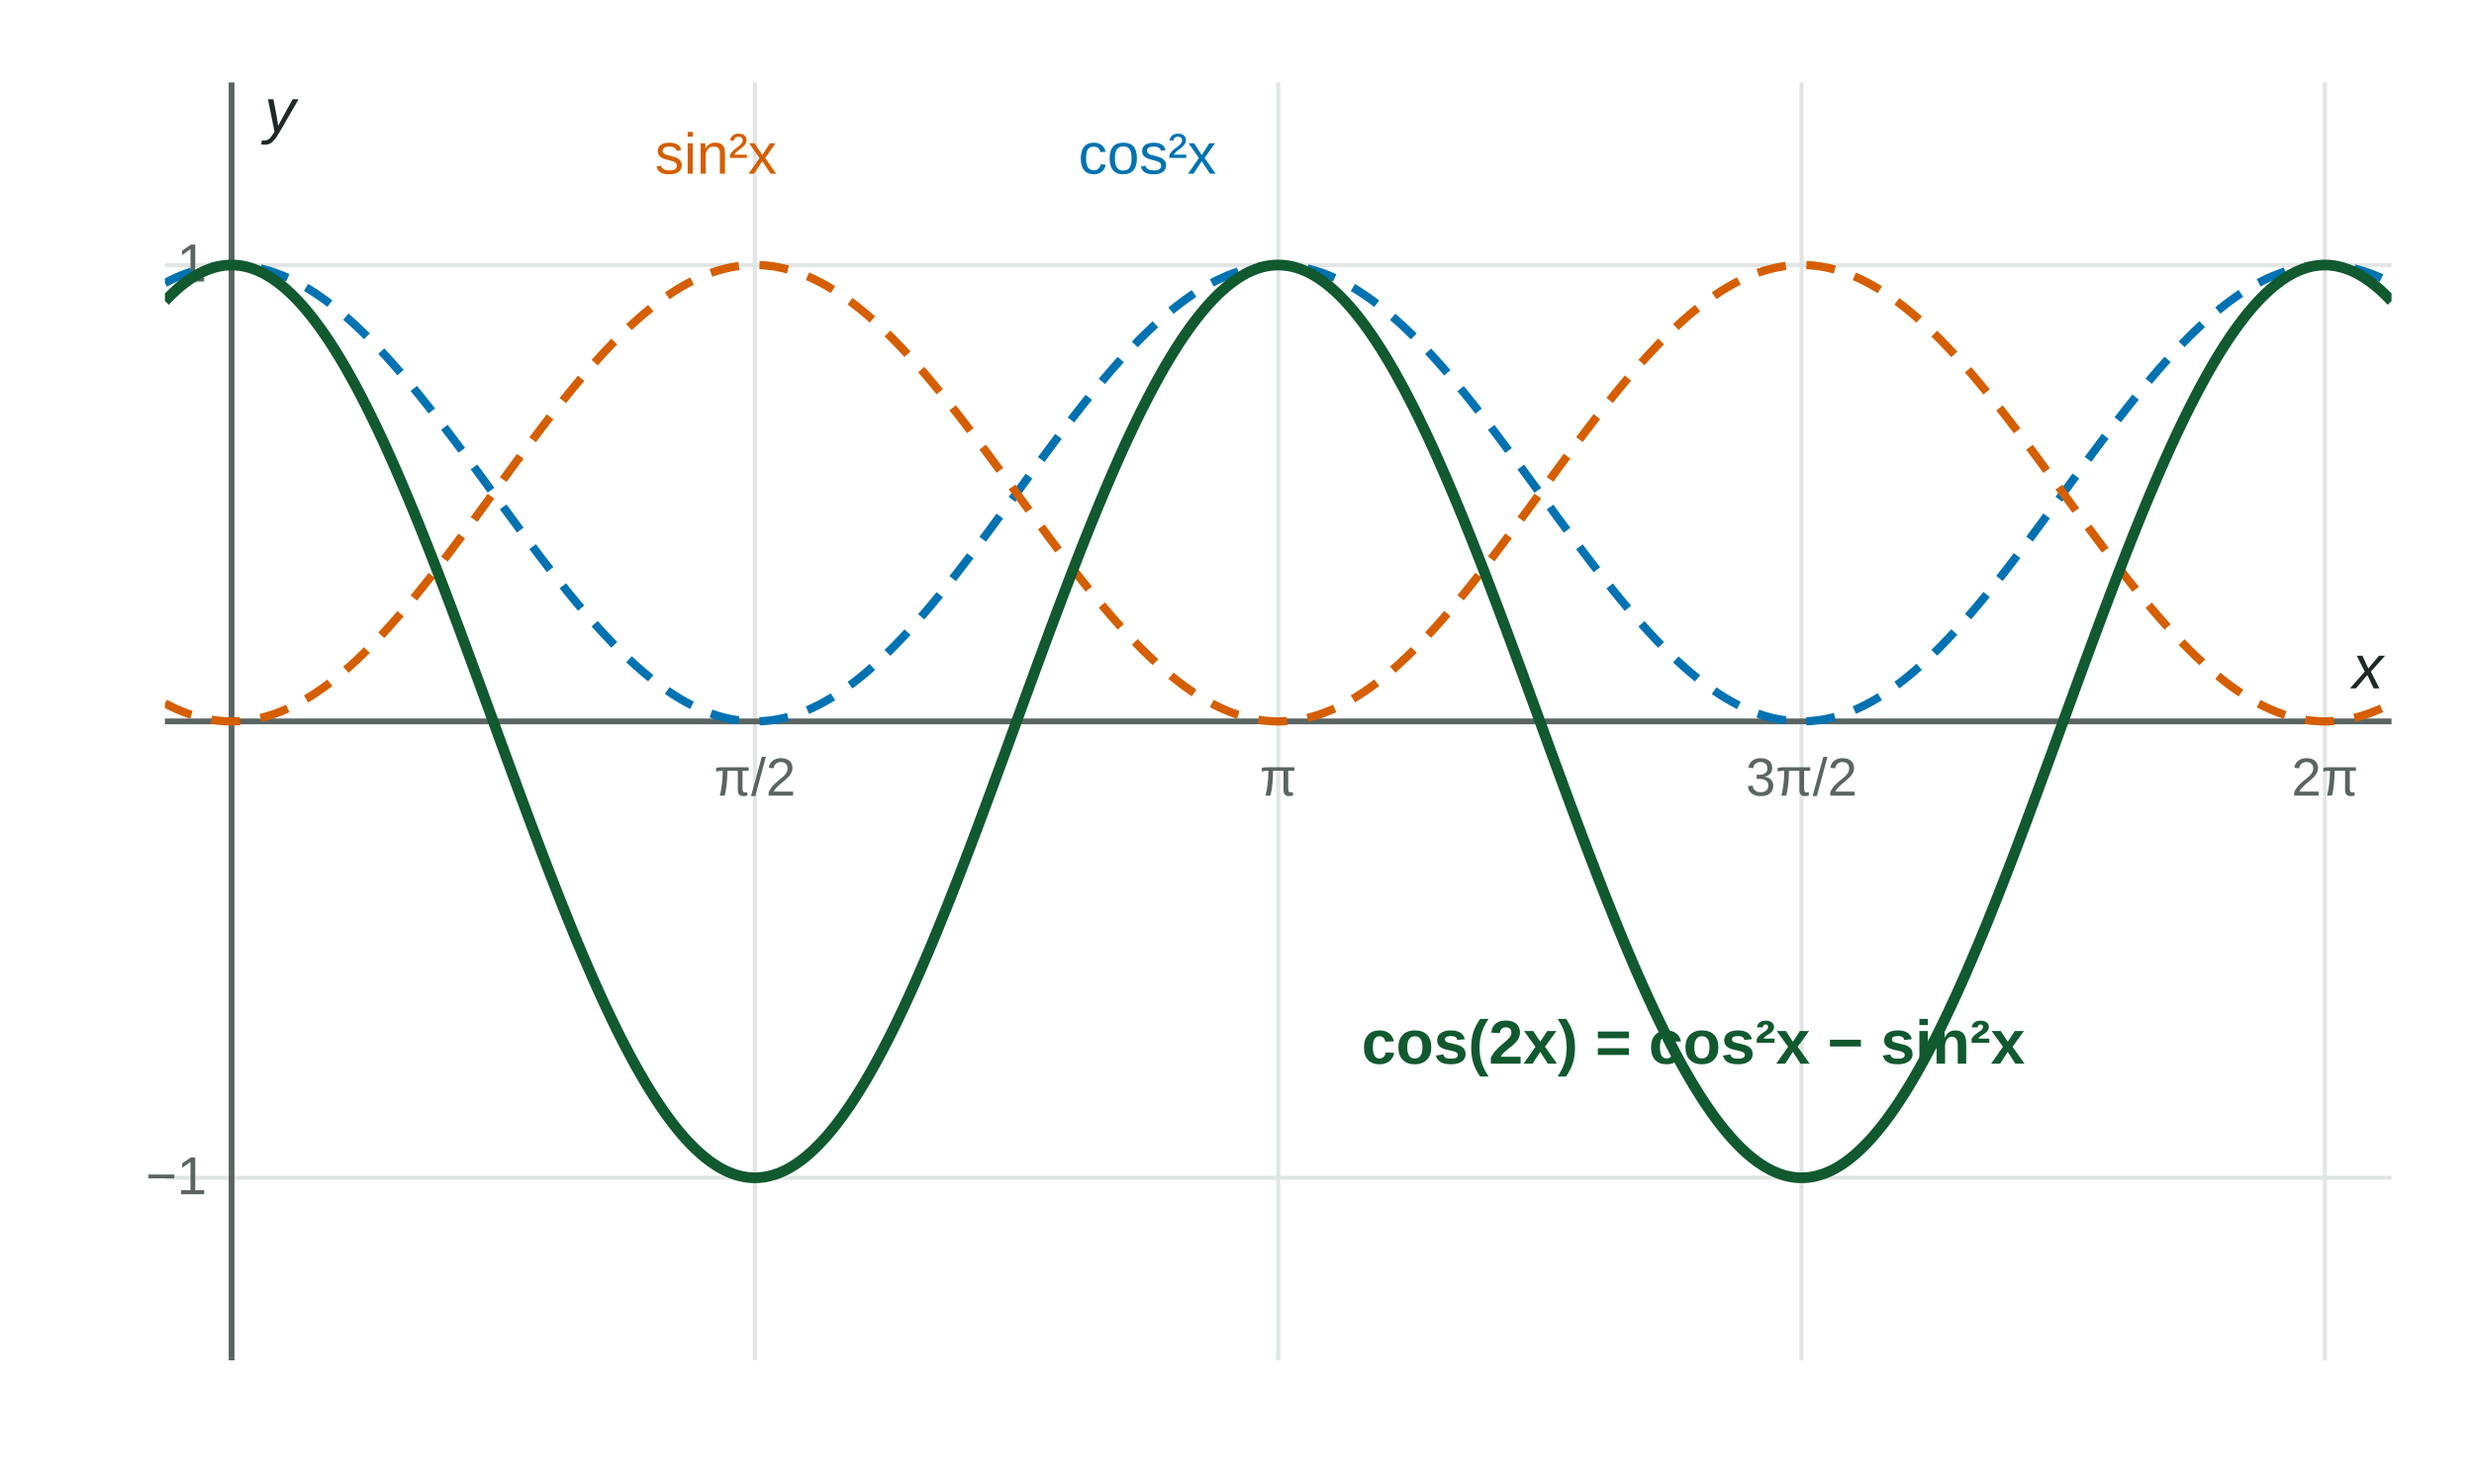
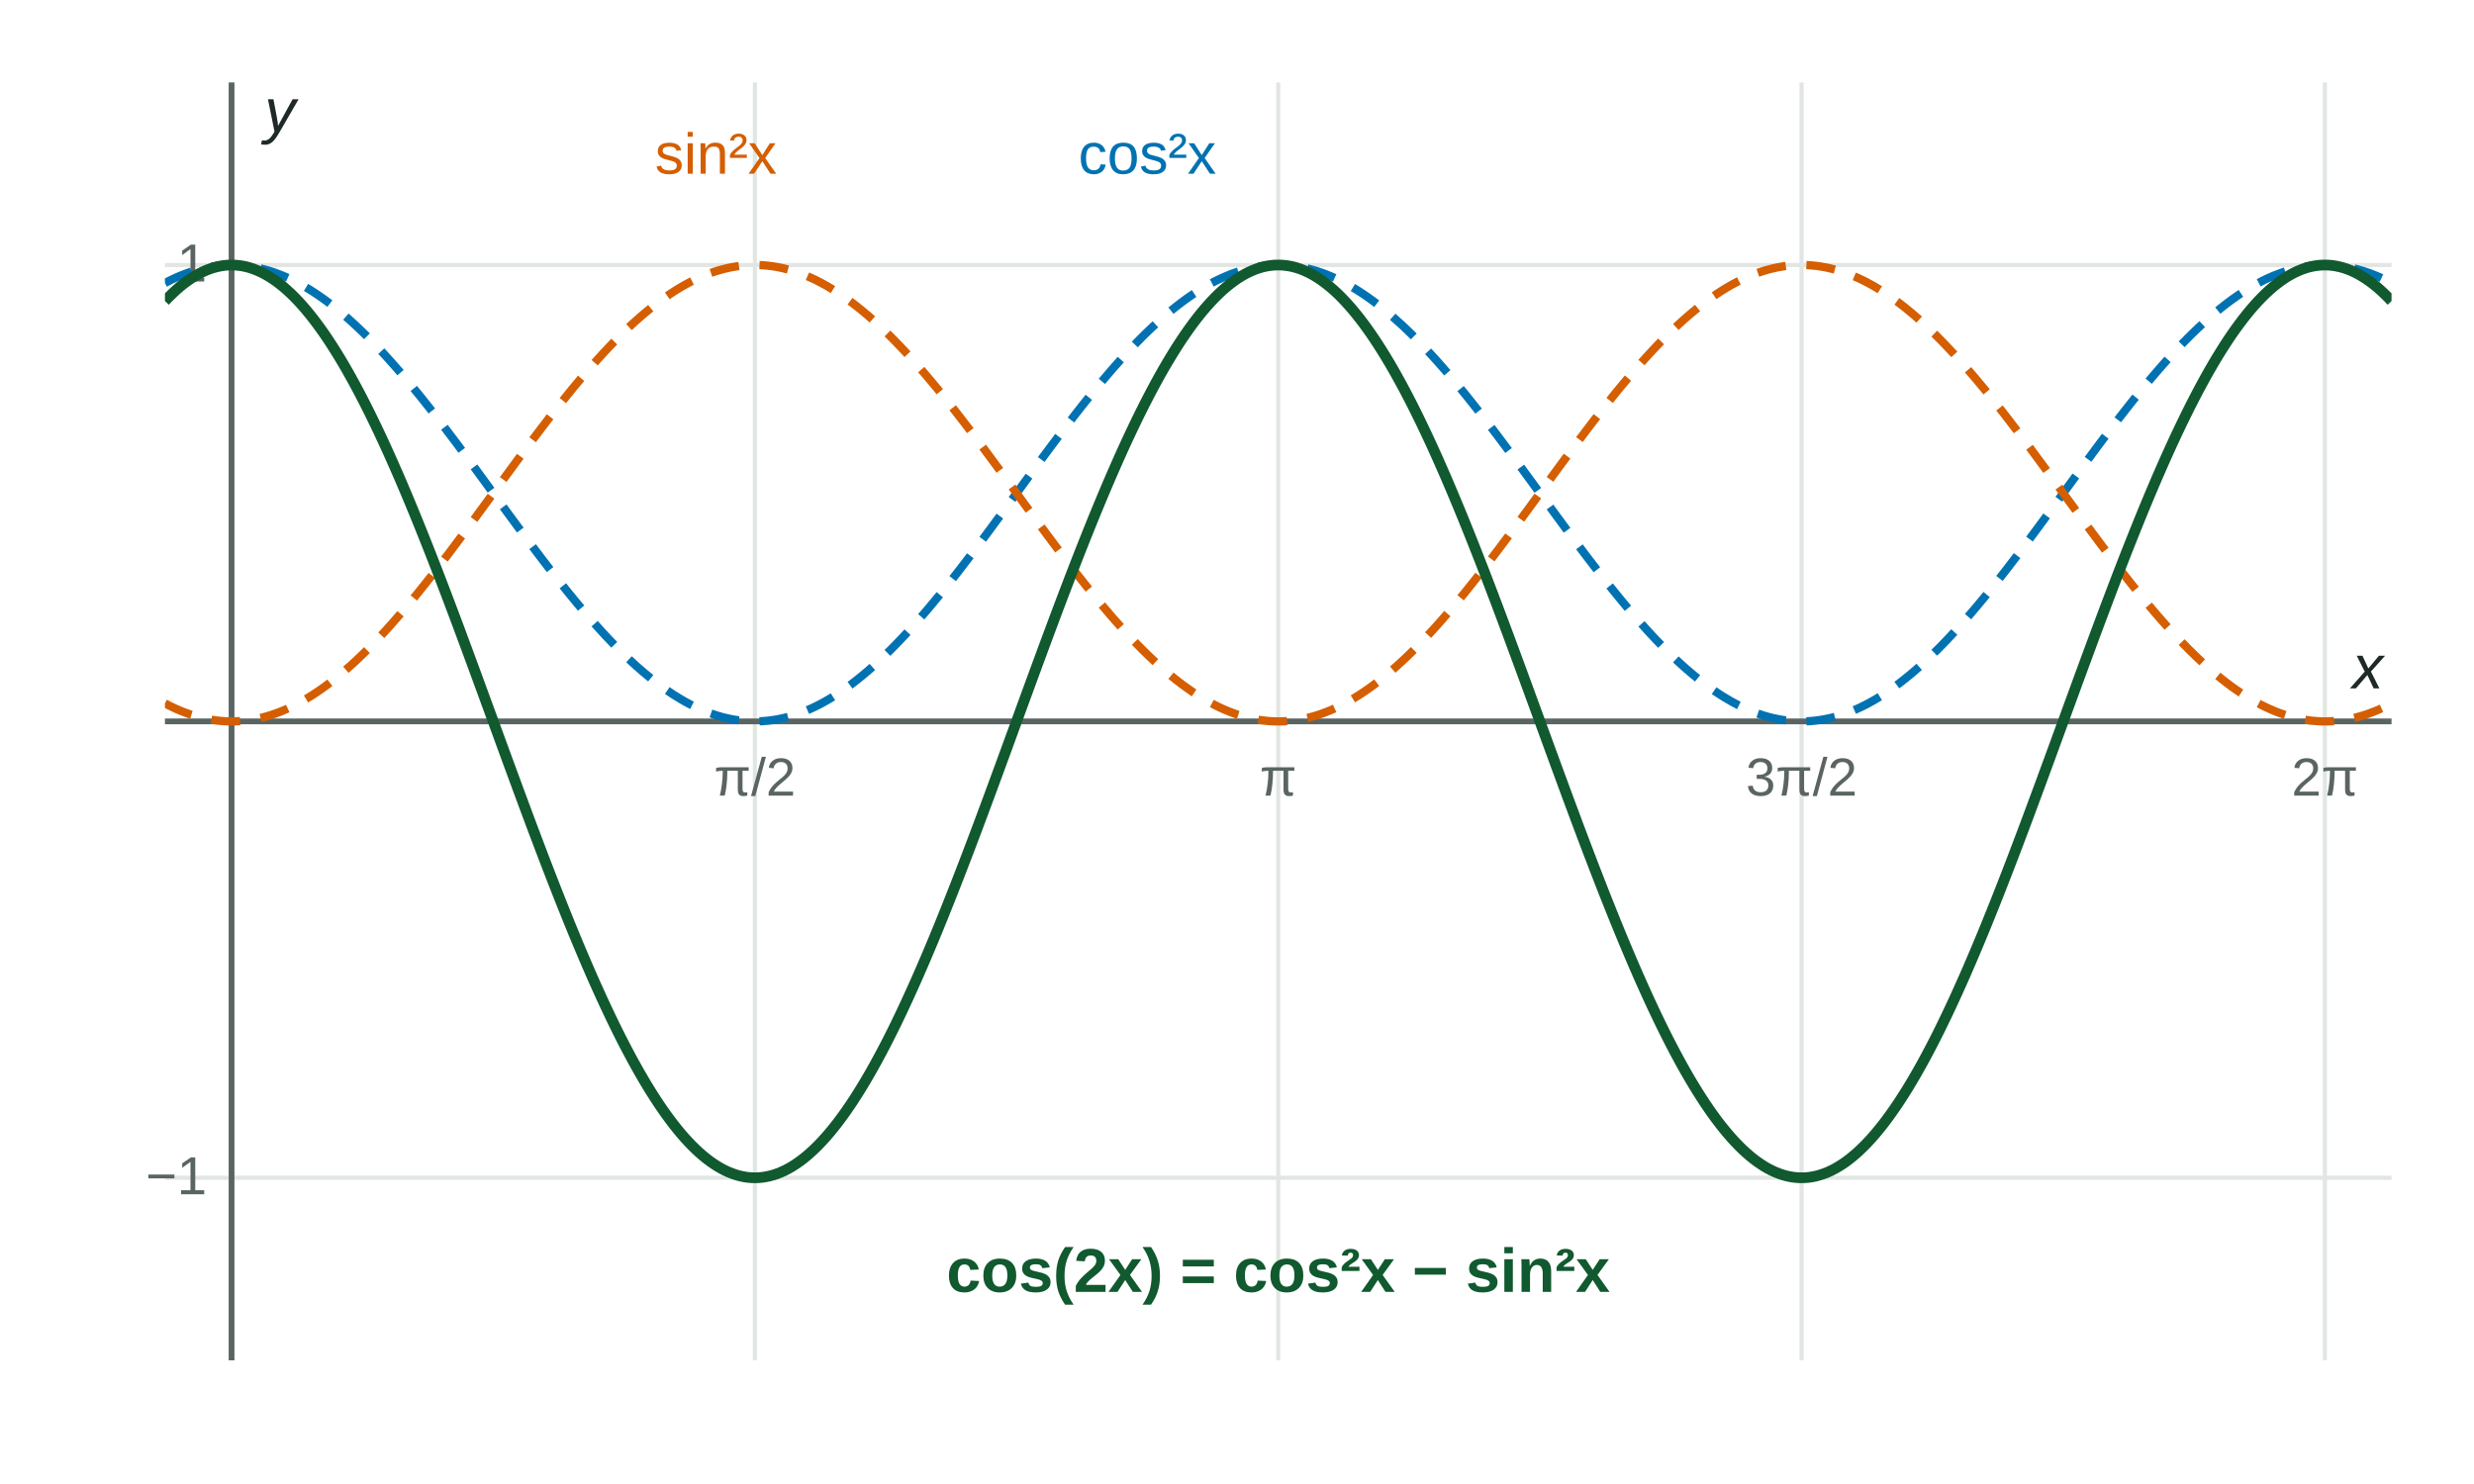
<svg xmlns="http://www.w3.org/2000/svg" viewBox="0 0 600 360" width="600" height="360" role="img" aria-labelledby="t d" font-family="Arial, Helvetica, sans-serif">
  <rect width="600" height="360" fill="#FFFFFF" />
  <clipPath id="clipc">
    <rect x="40" y="20" width="540" height="310" />
  </clipPath>
  <line x1="183.08" y1="20" x2="183.08" y2="330" stroke="#E1E6E3" stroke-width="1" />
  <line x1="310" y1="20" x2="310" y2="330" stroke="#E1E6E3" stroke-width="1" />
  <line x1="436.92" y1="20" x2="436.92" y2="330" stroke="#E1E6E3" stroke-width="1" />
  <line x1="563.84" y1="20" x2="563.84" y2="330" stroke="#E1E6E3" stroke-width="1" />
  <line x1="40" y1="285.71" x2="580" y2="285.71" stroke="#E1E6E3" stroke-width="1" />
  <line x1="40" y1="64.29" x2="580" y2="64.29" stroke="#E1E6E3" stroke-width="1" />
  <line x1="40" y1="175" x2="580" y2="175" stroke="#5A6563" stroke-width="1.4" />
  <line x1="56.16" y1="20" x2="56.16" y2="330" stroke="#5A6563" stroke-width="1.4" />
  <text x="183.08" y="193" font-size="13" fill="#5A6563" text-anchor="middle">π/2</text>
  <text x="310" y="193" font-size="13" fill="#5A6563" text-anchor="middle">π</text>
  <text x="436.92" y="193" font-size="13" fill="#5A6563" text-anchor="middle">3π/2</text>
  <text x="563.84" y="193" font-size="13" fill="#5A6563" text-anchor="middle">2π</text>
  <text x="50.16" y="289.71" font-size="13" fill="#5A6563" text-anchor="end">−1</text>
  <text x="50.16" y="68.29" font-size="13" fill="#5A6563" text-anchor="end">1</text>
  <text x="578" y="167" font-size="15" fill="#1F2A28" text-anchor="end" font-style="italic">x</text>
  <text x="64.16" y="32" font-size="15" fill="#1F2A28" text-anchor="start" font-style="italic">y</text>
  <path d="M40,68.66 L40.9,68.19 L41.8,67.75 L42.7,67.33 L43.6,66.94 L44.5,66.58 L45.4,66.24 L46.3,65.93 L47.2,65.64 L48.1,65.38 L49,65.15 L49.9,64.95 L50.8,64.77 L51.7,64.62 L52.6,64.5 L53.5,64.41 L54.4,64.34 L55.3,64.3 L56.2,64.29 L57.1,64.3 L58,64.34 L58.9,64.41 L59.8,64.51 L60.7,64.63 L61.6,64.79 L62.5,64.97 L63.4,65.17 L64.3,65.41 L65.2,65.67 L66.1,65.95 L67,66.27 L67.9,66.61 L68.8,66.97 L69.7,67.37 L70.6,67.78 L71.5,68.23 L72.4,68.7 L73.3,69.19 L74.2,69.71 L75.1,70.26 L76,70.83 L76.9,71.42 L77.8,72.04 L78.7,72.68 L79.6,73.34 L80.5,74.03 L81.4,74.74 L82.3,75.47 L83.2,76.23 L84.1,77 L85,77.8 L85.9,78.62 L86.8,79.46 L87.7,80.32 L88.6,81.19 L89.5,82.09 L90.4,83.01 L91.3,83.94 L92.2,84.89 L93.1,85.86 L94,86.84 L94.9,87.85 L95.8,88.86 L96.7,89.9 L97.6,90.94 L98.5,92 L99.4,93.08 L100.3,94.17 L101.2,95.27 L102.1,96.38 L103,97.51 L103.9,98.64 L104.8,99.79 L105.7,100.94 L106.6,102.11 L107.5,103.28 L108.4,104.47 L109.3,105.66 L110.2,106.85 L111.1,108.05 L112,109.26 L112.9,110.48 L113.8,111.7 L114.7,112.92 L115.6,114.14 L116.5,115.37 L117.4,116.6 L118.3,117.83 L119.2,119.07 L120.1,120.3 L121,121.53 L121.9,122.77 L122.8,124 L123.7,125.22 L124.6,126.45 L125.5,127.67 L126.4,128.89 L127.3,130.1 L128.2,131.31 L129.1,132.51 L130,133.71 L130.9,134.9 L131.8,136.08 L132.7,137.25 L133.6,138.42 L134.5,139.57 L135.4,140.72 L136.3,141.85 L137.2,142.98 L138.1,144.09 L139,145.19 L139.9,146.28 L140.8,147.35 L141.7,148.41 L142.6,149.46 L143.5,150.49 L144.4,151.51 L145.3,152.51 L146.2,153.49 L147.1,154.46 L148,155.41 L148.9,156.34 L149.8,157.26 L150.7,158.15 L151.6,159.03 L152.5,159.88 L153.4,160.72 L154.3,161.54 L155.2,162.33 L156.1,163.11 L157,163.86 L157.9,164.59 L158.8,165.3 L159.7,165.99 L160.6,166.65 L161.5,167.29 L162.4,167.9 L163.3,168.5 L164.2,169.06 L165.1,169.61 L166,170.13 L166.9,170.62 L167.8,171.09 L168.7,171.53 L169.6,171.95 L170.5,172.34 L171.4,172.7 L172.3,173.04 L173.2,173.35 L174.1,173.64 L175,173.9 L175.9,174.13 L176.8,174.33 L177.7,174.51 L178.6,174.66 L179.5,174.78 L180.4,174.88 L181.3,174.95 L182.2,174.99 L183.1,175 L184,174.99 L184.9,174.94 L185.8,174.87 L186.7,174.78 L187.6,174.65 L188.5,174.5 L189.4,174.32 L190.3,174.12 L191.2,173.89 L192.1,173.63 L193,173.34 L193.9,173.03 L194.8,172.69 L195.7,172.32 L196.6,171.93 L197.5,171.51 L198.4,171.07 L199.3,170.6 L200.2,170.1 L201.1,169.58 L202,169.04 L202.9,168.47 L203.8,167.88 L204.7,167.26 L205.6,166.62 L206.5,165.96 L207.4,165.27 L208.3,164.56 L209.2,163.83 L210.1,163.07 L211,162.3 L211.9,161.5 L212.8,160.68 L213.7,159.85 L214.6,158.99 L215.5,158.11 L216.4,157.22 L217.3,156.3 L218.2,155.37 L219.1,154.42 L220,153.45 L220.9,152.46 L221.8,151.46 L222.7,150.45 L223.6,149.41 L224.5,148.37 L225.4,147.31 L226.3,146.23 L227.2,145.14 L228.1,144.04 L229,142.93 L229.9,141.8 L230.8,140.67 L231.7,139.52 L232.6,138.37 L233.5,137.2 L234.4,136.03 L235.3,134.85 L236.2,133.66 L237.1,132.46 L238,131.26 L238.9,130.05 L239.8,128.84 L240.7,127.62 L241.6,126.39 L242.5,125.17 L243.4,123.94 L244.3,122.71 L245.2,121.48 L246.1,120.25 L247,119.01 L247.9,117.78 L248.8,116.55 L249.7,115.32 L250.6,114.09 L251.5,112.86 L252.4,111.64 L253.3,110.42 L254.2,109.21 L255.1,108 L256,106.8 L256.9,105.6 L257.8,104.41 L258.7,103.23 L259.6,102.06 L260.5,100.89 L261.4,99.74 L262.3,98.59 L263.2,97.46 L264.1,96.33 L265,95.22 L265.9,94.12 L266.8,93.03 L267.7,91.96 L268.6,90.9 L269.5,89.85 L270.4,88.82 L271.3,87.8 L272.2,86.8 L273.1,85.82 L274,84.85 L274.9,83.9 L275.8,82.96 L276.7,82.05 L277.6,81.15 L278.5,80.28 L279.4,79.42 L280.3,78.58 L281.2,77.77 L282.1,76.97 L283,76.19 L283.9,75.44 L284.8,74.71 L285.7,74 L286.6,73.31 L287.5,72.65 L288.4,72.01 L289.3,71.39 L290.2,70.8 L291.1,70.23 L292,69.69 L292.9,69.17 L293.8,68.68 L294.7,68.21 L295.6,67.77 L296.5,67.35 L297.4,66.96 L298.3,66.59 L299.2,66.25 L300.1,65.94 L301,65.65 L301.9,65.39 L302.8,65.16 L303.7,64.96 L304.6,64.78 L305.5,64.63 L306.4,64.51 L307.3,64.41 L308.2,64.34 L309.1,64.3 L310,64.29 L310.9,64.3 L311.8,64.34 L312.7,64.41 L313.6,64.51 L314.5,64.63 L315.4,64.78 L316.3,64.96 L317.2,65.16 L318.1,65.39 L319,65.65 L319.9,65.94 L320.8,66.25 L321.7,66.59 L322.6,66.96 L323.5,67.35 L324.4,67.77 L325.3,68.21 L326.2,68.68 L327.1,69.17 L328,69.69 L328.9,70.23 L329.8,70.8 L330.7,71.39 L331.6,72.01 L332.5,72.65 L333.4,73.31 L334.3,74 L335.2,74.71 L336.1,75.44 L337,76.19 L337.9,76.97 L338.8,77.77 L339.7,78.58 L340.6,79.42 L341.5,80.28 L342.4,81.15 L343.3,82.05 L344.2,82.96 L345.1,83.9 L346,84.85 L346.9,85.82 L347.8,86.8 L348.7,87.8 L349.6,88.82 L350.5,89.85 L351.4,90.9 L352.3,91.96 L353.2,93.03 L354.1,94.12 L355,95.22 L355.9,96.33 L356.8,97.46 L357.7,98.59 L358.6,99.74 L359.5,100.89 L360.4,102.06 L361.3,103.23 L362.2,104.41 L363.1,105.6 L364,106.8 L364.9,108 L365.8,109.21 L366.7,110.42 L367.6,111.64 L368.5,112.86 L369.4,114.09 L370.3,115.32 L371.2,116.55 L372.1,117.78 L373,119.01 L373.9,120.25 L374.8,121.48 L375.7,122.71 L376.6,123.94 L377.5,125.17 L378.4,126.39 L379.3,127.62 L380.2,128.84 L381.1,130.05 L382,131.26 L382.9,132.46 L383.8,133.66 L384.7,134.85 L385.6,136.03 L386.5,137.2 L387.4,138.37 L388.3,139.52 L389.2,140.67 L390.1,141.8 L391,142.93 L391.9,144.04 L392.8,145.14 L393.7,146.23 L394.6,147.31 L395.5,148.37 L396.4,149.41 L397.3,150.45 L398.2,151.46 L399.1,152.46 L400,153.45 L400.9,154.42 L401.8,155.37 L402.7,156.3 L403.6,157.22 L404.5,158.11 L405.4,158.99 L406.3,159.85 L407.2,160.68 L408.1,161.5 L409,162.3 L409.9,163.07 L410.8,163.83 L411.7,164.56 L412.6,165.27 L413.5,165.96 L414.4,166.62 L415.3,167.26 L416.2,167.88 L417.1,168.47 L418,169.04 L418.9,169.58 L419.8,170.1 L420.7,170.6 L421.6,171.07 L422.5,171.51 L423.4,171.93 L424.3,172.32 L425.2,172.69 L426.1,173.03 L427,173.34 L427.9,173.63 L428.8,173.89 L429.7,174.12 L430.6,174.32 L431.5,174.5 L432.4,174.65 L433.3,174.78 L434.2,174.87 L435.1,174.94 L436,174.99 L436.9,175 L437.8,174.99 L438.7,174.95 L439.6,174.88 L440.5,174.78 L441.4,174.66 L442.3,174.51 L443.2,174.33 L444.1,174.13 L445,173.9 L445.9,173.64 L446.8,173.35 L447.7,173.04 L448.6,172.7 L449.5,172.34 L450.4,171.95 L451.3,171.53 L452.2,171.09 L453.1,170.62 L454,170.13 L454.9,169.61 L455.8,169.06 L456.7,168.5 L457.6,167.9 L458.5,167.29 L459.4,166.65 L460.3,165.99 L461.2,165.3 L462.1,164.59 L463,163.86 L463.9,163.11 L464.8,162.33 L465.7,161.54 L466.6,160.72 L467.5,159.88 L468.4,159.03 L469.3,158.15 L470.2,157.26 L471.1,156.34 L472,155.41 L472.9,154.46 L473.8,153.49 L474.7,152.51 L475.6,151.51 L476.5,150.49 L477.4,149.46 L478.3,148.41 L479.2,147.35 L480.1,146.28 L481,145.19 L481.9,144.09 L482.8,142.98 L483.7,141.85 L484.6,140.72 L485.5,139.57 L486.4,138.42 L487.3,137.25 L488.2,136.08 L489.1,134.9 L490,133.71 L490.9,132.51 L491.8,131.31 L492.7,130.1 L493.6,128.89 L494.5,127.67 L495.4,126.45 L496.3,125.22 L497.2,124 L498.1,122.77 L499,121.53 L499.9,120.3 L500.8,119.07 L501.7,117.83 L502.6,116.6 L503.5,115.37 L504.4,114.14 L505.3,112.92 L506.2,111.7 L507.1,110.48 L508,109.26 L508.9,108.05 L509.8,106.85 L510.7,105.66 L511.6,104.47 L512.5,103.28 L513.4,102.11 L514.3,100.94 L515.2,99.79 L516.1,98.64 L517,97.51 L517.9,96.38 L518.8,95.27 L519.7,94.17 L520.6,93.08 L521.5,92 L522.4,90.94 L523.3,89.9 L524.2,88.86 L525.1,87.85 L526,86.84 L526.9,85.86 L527.8,84.89 L528.7,83.94 L529.6,83.01 L530.5,82.09 L531.4,81.19 L532.3,80.32 L533.2,79.46 L534.1,78.62 L535,77.8 L535.9,77 L536.8,76.23 L537.7,75.47 L538.6,74.74 L539.5,74.03 L540.4,73.34 L541.3,72.68 L542.2,72.04 L543.1,71.42 L544,70.83 L544.9,70.26 L545.8,69.71 L546.7,69.19 L547.6,68.7 L548.5,68.23 L549.4,67.78 L550.3,67.37 L551.2,66.97 L552.1,66.61 L553,66.27 L553.9,65.95 L554.8,65.67 L555.7,65.41 L556.6,65.17 L557.5,64.97 L558.4,64.79 L559.3,64.63 L560.2,64.51 L561.1,64.41 L562,64.34 L562.9,64.3 L563.8,64.29 L564.7,64.3 L565.6,64.34 L566.5,64.41 L567.4,64.5 L568.3,64.62 L569.2,64.77 L570.1,64.95 L571,65.15 L571.9,65.38 L572.8,65.64 L573.7,65.93 L574.6,66.24 L575.5,66.58 L576.4,66.94 L577.3,67.33 L578.2,67.75 L579.1,68.19 L580,68.66" fill="none" stroke="#0072B2" stroke-width="2" stroke-dasharray="7 5" clip-path="url(#clipc)" />
  <path d="M40,170.63 L40.9,171.1 L41.8,171.54 L42.7,171.96 L43.6,172.35 L44.5,172.71 L45.4,173.05 L46.3,173.36 L47.2,173.64 L48.1,173.9 L49,174.13 L49.9,174.34 L50.8,174.51 L51.7,174.66 L52.6,174.79 L53.5,174.88 L54.4,174.95 L55.3,174.99 L56.2,175 L57.1,174.99 L58,174.94 L58.9,174.87 L59.8,174.78 L60.7,174.65 L61.6,174.5 L62.5,174.32 L63.4,174.11 L64.3,173.88 L65.2,173.62 L66.1,173.33 L67,173.02 L67.9,172.68 L68.8,172.31 L69.7,171.92 L70.6,171.5 L71.5,171.06 L72.4,170.59 L73.3,170.09 L74.2,169.57 L75.1,169.03 L76,168.46 L76.9,167.86 L77.8,167.25 L78.7,166.61 L79.6,165.94 L80.5,165.25 L81.4,164.54 L82.3,163.81 L83.2,163.06 L84.1,162.28 L85,161.48 L85.9,160.67 L86.8,159.83 L87.7,158.97 L88.6,158.09 L89.5,157.2 L90.4,156.28 L91.3,155.35 L92.2,154.4 L93.1,153.43 L94,152.44 L94.9,151.44 L95.8,150.42 L96.7,149.39 L97.6,148.34 L98.5,147.28 L99.4,146.21 L100.3,145.12 L101.2,144.02 L102.1,142.9 L103,141.78 L103.9,140.64 L104.8,139.5 L105.7,138.34 L106.6,137.18 L107.5,136 L108.4,134.82 L109.3,133.63 L110.2,132.43 L111.1,131.23 L112,130.02 L112.9,128.81 L113.8,127.59 L114.7,126.37 L115.6,125.14 L116.5,123.91 L117.4,122.68 L118.3,121.45 L119.2,120.22 L120.1,118.99 L121,117.75 L121.9,116.52 L122.8,115.29 L123.7,114.06 L124.6,112.84 L125.5,111.61 L126.4,110.4 L127.3,109.18 L128.2,107.97 L129.1,106.77 L130,105.58 L130.9,104.39 L131.8,103.21 L132.7,102.03 L133.6,100.87 L134.5,99.71 L135.4,98.57 L136.3,97.43 L137.2,96.31 L138.1,95.19 L139,94.09 L139.9,93.01 L140.8,91.93 L141.7,90.87 L142.6,89.83 L143.5,88.79 L144.4,87.78 L145.3,86.78 L146.2,85.79 L147.1,84.83 L148,83.88 L148.9,82.94 L149.8,82.03 L150.7,81.13 L151.6,80.26 L152.5,79.4 L153.4,78.56 L154.3,77.75 L155.2,76.95 L156.1,76.18 L157,75.43 L157.9,74.69 L158.8,73.99 L159.7,73.3 L160.6,72.64 L161.5,72 L162.4,71.38 L163.3,70.79 L164.2,70.22 L165.1,69.68 L166,69.16 L166.9,68.67 L167.8,68.2 L168.7,67.76 L169.6,67.34 L170.5,66.95 L171.4,66.58 L172.3,66.24 L173.2,65.93 L174.1,65.65 L175,65.39 L175.9,65.16 L176.8,64.95 L177.7,64.78 L178.6,64.63 L179.5,64.5 L180.4,64.41 L181.3,64.34 L182.2,64.3 L183.1,64.29 L184,64.3 L184.9,64.34 L185.8,64.41 L186.7,64.51 L187.6,64.63 L188.5,64.78 L189.4,64.96 L190.3,65.17 L191.2,65.4 L192.1,65.66 L193,65.95 L193.9,66.26 L194.8,66.6 L195.7,66.96 L196.6,67.36 L197.5,67.77 L198.4,68.22 L199.3,68.69 L200.2,69.18 L201.1,69.7 L202,70.25 L202.9,70.81 L203.8,71.41 L204.7,72.03 L205.6,72.67 L206.5,73.33 L207.4,74.02 L208.3,74.73 L209.2,75.46 L210.1,76.21 L211,76.99 L211.9,77.78 L212.8,78.6 L213.7,79.44 L214.6,80.3 L215.5,81.17 L216.4,82.07 L217.3,82.98 L218.2,83.92 L219.1,84.87 L220,85.84 L220.9,86.82 L221.8,87.82 L222.7,88.84 L223.6,89.87 L224.5,90.92 L225.4,91.98 L226.3,93.06 L227.2,94.14 L228.1,95.24 L229,96.36 L229.9,97.48 L230.8,98.62 L231.7,99.76 L232.6,100.92 L233.5,102.08 L234.4,103.26 L235.3,104.44 L236.2,105.63 L237.1,106.83 L238,108.03 L238.9,109.24 L239.8,110.45 L240.7,111.67 L241.6,112.89 L242.5,114.12 L243.4,115.34 L244.3,116.58 L245.2,117.81 L246.1,119.04 L247,120.27 L247.9,121.51 L248.8,122.74 L249.7,123.97 L250.6,125.2 L251.5,126.42 L252.4,127.64 L253.3,128.86 L254.2,130.08 L255.1,131.28 L256,132.49 L256.9,133.68 L257.8,134.87 L258.7,136.05 L259.6,137.23 L260.5,138.39 L261.4,139.55 L262.3,140.69 L263.2,141.83 L264.1,142.95 L265,144.07 L265.9,145.17 L266.8,146.25 L267.7,147.33 L268.6,148.39 L269.5,149.44 L270.4,150.47 L271.3,151.49 L272.2,152.49 L273.1,153.47 L274,154.44 L274.9,155.39 L275.8,156.32 L276.7,157.24 L277.6,158.13 L278.5,159.01 L279.4,159.87 L280.3,160.7 L281.2,161.52 L282.1,162.32 L283,163.09 L283.9,163.84 L284.8,164.58 L285.7,165.28 L286.6,165.97 L287.5,166.63 L288.4,167.27 L289.3,167.89 L290.2,168.48 L291.1,169.05 L292,169.6 L292.9,170.11 L293.8,170.61 L294.7,171.08 L295.6,171.52 L296.5,171.94 L297.4,172.33 L298.3,172.69 L299.2,173.03 L300.1,173.35 L301,173.63 L301.9,173.89 L302.8,174.12 L303.7,174.33 L304.6,174.51 L305.5,174.66 L306.4,174.78 L307.3,174.88 L308.2,174.95 L309.1,174.99 L310,175 L310.9,174.99 L311.8,174.95 L312.7,174.88 L313.6,174.78 L314.5,174.66 L315.4,174.51 L316.3,174.33 L317.2,174.12 L318.1,173.89 L319,173.63 L319.9,173.35 L320.8,173.03 L321.7,172.69 L322.6,172.33 L323.5,171.94 L324.4,171.52 L325.3,171.08 L326.2,170.61 L327.1,170.11 L328,169.6 L328.9,169.05 L329.8,168.48 L330.7,167.89 L331.6,167.27 L332.5,166.63 L333.4,165.97 L334.3,165.28 L335.2,164.58 L336.1,163.84 L337,163.09 L337.9,162.32 L338.8,161.52 L339.7,160.7 L340.6,159.87 L341.5,159.01 L342.4,158.13 L343.3,157.24 L344.2,156.32 L345.1,155.39 L346,154.44 L346.9,153.47 L347.8,152.49 L348.7,151.49 L349.6,150.47 L350.5,149.44 L351.4,148.39 L352.3,147.33 L353.2,146.25 L354.1,145.17 L355,144.07 L355.9,142.95 L356.8,141.83 L357.7,140.69 L358.6,139.55 L359.5,138.39 L360.4,137.23 L361.3,136.05 L362.2,134.87 L363.1,133.68 L364,132.49 L364.9,131.28 L365.8,130.08 L366.7,128.86 L367.6,127.64 L368.5,126.42 L369.4,125.2 L370.3,123.97 L371.2,122.74 L372.1,121.51 L373,120.27 L373.9,119.04 L374.8,117.81 L375.7,116.58 L376.6,115.34 L377.5,114.12 L378.4,112.89 L379.3,111.67 L380.2,110.45 L381.1,109.24 L382,108.03 L382.9,106.83 L383.8,105.63 L384.7,104.44 L385.6,103.26 L386.5,102.08 L387.4,100.92 L388.3,99.76 L389.2,98.62 L390.1,97.48 L391,96.36 L391.9,95.24 L392.8,94.14 L393.7,93.06 L394.6,91.98 L395.5,90.92 L396.4,89.87 L397.3,88.84 L398.2,87.82 L399.1,86.82 L400,85.84 L400.9,84.87 L401.8,83.92 L402.7,82.98 L403.6,82.07 L404.5,81.17 L405.4,80.3 L406.3,79.44 L407.2,78.6 L408.1,77.78 L409,76.99 L409.9,76.21 L410.8,75.46 L411.7,74.73 L412.6,74.02 L413.5,73.33 L414.4,72.67 L415.3,72.03 L416.2,71.41 L417.1,70.81 L418,70.25 L418.9,69.7 L419.8,69.18 L420.7,68.69 L421.6,68.22 L422.5,67.77 L423.4,67.36 L424.3,66.96 L425.2,66.6 L426.1,66.26 L427,65.95 L427.9,65.66 L428.8,65.4 L429.7,65.17 L430.6,64.96 L431.5,64.78 L432.4,64.63 L433.3,64.51 L434.2,64.41 L435.1,64.34 L436,64.3 L436.9,64.29 L437.8,64.3 L438.7,64.34 L439.6,64.41 L440.5,64.5 L441.4,64.63 L442.3,64.78 L443.2,64.95 L444.1,65.16 L445,65.39 L445.9,65.65 L446.8,65.93 L447.7,66.24 L448.6,66.58 L449.5,66.95 L450.4,67.34 L451.3,67.76 L452.2,68.2 L453.1,68.67 L454,69.16 L454.9,69.68 L455.8,70.22 L456.7,70.79 L457.6,71.38 L458.5,72 L459.4,72.64 L460.3,73.3 L461.2,73.99 L462.1,74.69 L463,75.43 L463.9,76.18 L464.8,76.95 L465.7,77.75 L466.6,78.56 L467.5,79.4 L468.4,80.26 L469.3,81.13 L470.2,82.03 L471.1,82.94 L472,83.88 L472.9,84.83 L473.8,85.79 L474.7,86.78 L475.6,87.78 L476.5,88.79 L477.4,89.83 L478.3,90.87 L479.2,91.93 L480.1,93.01 L481,94.09 L481.9,95.19 L482.8,96.31 L483.7,97.43 L484.6,98.57 L485.5,99.71 L486.4,100.87 L487.3,102.03 L488.2,103.21 L489.1,104.39 L490,105.58 L490.9,106.77 L491.8,107.97 L492.7,109.18 L493.6,110.4 L494.5,111.61 L495.4,112.84 L496.3,114.06 L497.2,115.29 L498.1,116.52 L499,117.75 L499.9,118.99 L500.8,120.22 L501.7,121.45 L502.6,122.68 L503.5,123.91 L504.4,125.14 L505.3,126.37 L506.2,127.59 L507.1,128.81 L508,130.02 L508.9,131.23 L509.8,132.43 L510.7,133.63 L511.6,134.82 L512.5,136 L513.4,137.18 L514.3,138.34 L515.2,139.5 L516.1,140.64 L517,141.78 L517.9,142.9 L518.8,144.02 L519.7,145.12 L520.6,146.21 L521.5,147.28 L522.4,148.34 L523.3,149.39 L524.2,150.42 L525.1,151.44 L526,152.44 L526.9,153.43 L527.8,154.4 L528.7,155.35 L529.6,156.28 L530.5,157.2 L531.4,158.09 L532.3,158.97 L533.2,159.83 L534.1,160.67 L535,161.48 L535.9,162.28 L536.8,163.06 L537.7,163.81 L538.6,164.54 L539.5,165.25 L540.4,165.94 L541.3,166.61 L542.2,167.25 L543.1,167.86 L544,168.46 L544.9,169.03 L545.8,169.57 L546.7,170.09 L547.6,170.59 L548.5,171.06 L549.4,171.5 L550.3,171.92 L551.2,172.31 L552.1,172.68 L553,173.02 L553.9,173.33 L554.8,173.62 L555.7,173.88 L556.6,174.11 L557.5,174.32 L558.4,174.5 L559.3,174.65 L560.2,174.78 L561.1,174.87 L562,174.94 L562.9,174.99 L563.8,175 L564.7,174.99 L565.6,174.95 L566.5,174.88 L567.4,174.79 L568.3,174.66 L569.2,174.51 L570.1,174.34 L571,174.13 L571.9,173.9 L572.8,173.64 L573.7,173.36 L574.6,173.05 L575.5,172.71 L576.4,172.35 L577.3,171.96 L578.2,171.54 L579.1,171.1 L580,170.63" fill="none" stroke="#D55E00" stroke-width="2" stroke-dasharray="7 5" clip-path="url(#clipc)" />
  <path d="M40,73.03 L40.9,72.09 L41.8,71.21 L42.7,70.37 L43.6,69.59 L44.5,68.86 L45.4,68.19 L46.3,67.57 L47.2,67 L48.1,66.48 L49,66.02 L49.9,65.61 L50.8,65.26 L51.7,64.96 L52.6,64.72 L53.5,64.53 L54.4,64.39 L55.3,64.31 L56.2,64.29 L57.1,64.32 L58,64.4 L58.9,64.54 L59.8,64.73 L60.7,64.98 L61.6,65.29 L62.5,65.65 L63.4,66.06 L64.3,66.53 L65.2,67.05 L66.1,67.62 L67,68.25 L67.9,68.93 L68.8,69.66 L69.7,70.45 L70.6,71.28 L71.5,72.17 L72.4,73.11 L73.3,74.1 L74.2,75.14 L75.1,76.23 L76,77.37 L76.9,78.56 L77.8,79.79 L78.7,81.07 L79.6,82.4 L80.5,83.78 L81.4,85.2 L82.3,86.66 L83.2,88.17 L84.1,89.72 L85,91.32 L85.9,92.95 L86.8,94.63 L87.7,96.35 L88.6,98.1 L89.5,99.89 L90.4,101.73 L91.3,103.59 L92.2,105.49 L93.1,107.43 L94,109.4 L94.9,111.4 L95.8,113.44 L96.7,115.5 L97.6,117.6 L98.5,119.72 L99.4,121.87 L100.3,124.05 L101.2,126.25 L102.1,128.48 L103,130.73 L103.9,133 L104.8,135.29 L105.7,137.6 L106.6,139.93 L107.5,142.28 L108.4,144.65 L109.3,147.03 L110.2,149.42 L111.1,151.82 L112,154.24 L112.9,156.67 L113.8,159.11 L114.7,161.55 L115.6,164 L116.5,166.46 L117.4,168.92 L118.3,171.38 L119.2,173.85 L120.1,176.32 L121,178.78 L121.9,181.25 L122.8,183.71 L123.7,186.16 L124.6,188.61 L125.5,191.06 L126.4,193.49 L127.3,195.92 L128.2,198.34 L129.1,200.74 L130,203.13 L130.9,205.51 L131.8,207.88 L132.7,210.22 L133.6,212.55 L134.5,214.86 L135.4,217.15 L136.3,219.42 L137.2,221.67 L138.1,223.9 L139,226.1 L139.9,228.27 L140.8,230.42 L141.7,232.54 L142.6,234.63 L143.5,236.7 L144.4,238.73 L145.3,240.73 L146.2,242.7 L147.1,244.63 L148,246.53 L148.9,248.4 L149.8,250.23 L150.7,252.02 L151.6,253.77 L152.5,255.48 L153.4,257.16 L154.3,258.79 L155.2,260.38 L156.1,261.93 L157,263.44 L157.9,264.9 L158.8,266.31 L159.7,267.69 L160.6,269.01 L161.5,270.29 L162.4,271.52 L163.3,272.71 L164.2,273.84 L165.1,274.93 L166,275.97 L166.9,276.95 L167.8,277.89 L168.7,278.77 L169.6,279.61 L170.5,280.39 L171.4,281.12 L172.3,281.8 L173.2,282.42 L174.1,282.99 L175,283.51 L175.9,283.97 L176.8,284.38 L177.7,284.73 L178.6,285.03 L179.5,285.28 L180.4,285.47 L181.3,285.61 L182.2,285.69 L183.1,285.71 L184,285.69 L184.9,285.6 L185.8,285.46 L186.7,285.27 L187.6,285.02 L188.5,284.72 L189.4,284.36 L190.3,283.95 L191.2,283.49 L192.1,282.97 L193,282.39 L193.9,281.77 L194.8,281.09 L195.7,280.36 L196.6,279.57 L197.5,278.74 L198.4,277.85 L199.3,276.91 L200.2,275.92 L201.1,274.88 L202,273.79 L202.9,272.66 L203.8,271.47 L204.7,270.24 L205.6,268.95 L206.5,267.63 L207.4,266.25 L208.3,264.83 L209.2,263.37 L210.1,261.86 L211,260.31 L211.9,258.72 L212.8,257.08 L213.7,255.41 L214.6,253.69 L215.5,251.94 L216.4,250.15 L217.3,248.32 L218.2,246.45 L219.1,244.55 L220,242.61 L220.9,240.64 L221.8,238.64 L222.7,236.61 L223.6,234.54 L224.5,232.45 L225.4,230.33 L226.3,228.18 L227.2,226 L228.1,223.8 L229,221.57 L229.9,219.32 L230.8,217.05 L231.7,214.76 L232.6,212.45 L233.5,210.12 L234.4,207.77 L235.3,205.41 L236.2,203.03 L237.1,200.64 L238,198.23 L238.9,195.81 L239.8,193.39 L240.7,190.95 L241.6,188.5 L242.5,186.05 L243.4,183.6 L244.3,181.14 L245.2,178.67 L246.1,176.21 L247,173.74 L247.9,171.27 L248.8,168.81 L249.7,166.35 L250.6,163.89 L251.5,161.44 L252.4,159 L253.3,156.56 L254.2,154.13 L255.1,151.72 L256,149.31 L256.9,146.92 L257.8,144.54 L258.7,142.18 L259.6,139.83 L260.5,137.5 L261.4,135.19 L262.3,132.9 L263.2,130.63 L264.1,128.38 L265,126.15 L265.9,123.95 L266.8,121.78 L267.7,119.63 L268.6,117.51 L269.5,115.41 L270.4,113.35 L271.3,111.31 L272.2,109.31 L273.1,107.34 L274,105.41 L274.9,103.51 L275.8,101.64 L276.7,99.81 L277.6,98.02 L278.5,96.27 L279.4,94.55 L280.3,92.88 L281.2,91.25 L282.1,89.65 L283,88.1 L283.9,86.6 L284.8,85.13 L285.7,83.72 L286.6,82.34 L287.5,81.02 L288.4,79.74 L289.3,78.5 L290.2,77.32 L291.1,76.18 L292,75.09 L292.9,74.06 L293.8,73.07 L294.7,72.13 L295.6,71.24 L296.5,70.41 L297.4,69.63 L298.3,68.9 L299.2,68.22 L300.1,67.59 L301,67.02 L301.9,66.5 L302.8,66.04 L303.7,65.63 L304.6,65.27 L305.5,64.97 L306.4,64.72 L307.3,64.53 L308.2,64.4 L309.1,64.31 L310,64.29 L310.9,64.31 L311.8,64.4 L312.7,64.53 L313.6,64.72 L314.5,64.97 L315.4,65.27 L316.3,65.63 L317.2,66.04 L318.1,66.5 L319,67.02 L319.9,67.59 L320.8,68.22 L321.7,68.9 L322.6,69.63 L323.5,70.41 L324.4,71.24 L325.3,72.13 L326.2,73.07 L327.1,74.06 L328,75.09 L328.9,76.18 L329.8,77.32 L330.7,78.5 L331.6,79.74 L332.5,81.02 L333.4,82.34 L334.3,83.72 L335.2,85.13 L336.1,86.6 L337,88.1 L337.9,89.65 L338.8,91.25 L339.7,92.88 L340.6,94.55 L341.5,96.27 L342.4,98.02 L343.3,99.81 L344.2,101.64 L345.1,103.51 L346,105.41 L346.9,107.34 L347.8,109.31 L348.7,111.31 L349.6,113.35 L350.5,115.41 L351.4,117.51 L352.3,119.63 L353.2,121.78 L354.1,123.95 L355,126.15 L355.9,128.38 L356.8,130.63 L357.7,132.9 L358.6,135.19 L359.5,137.5 L360.4,139.83 L361.3,142.18 L362.2,144.54 L363.1,146.92 L364,149.31 L364.9,151.72 L365.8,154.13 L366.7,156.56 L367.6,159 L368.5,161.44 L369.4,163.89 L370.3,166.35 L371.2,168.81 L372.1,171.27 L373,173.74 L373.9,176.21 L374.8,178.67 L375.7,181.14 L376.6,183.6 L377.5,186.05 L378.4,188.5 L379.3,190.95 L380.2,193.39 L381.1,195.81 L382,198.23 L382.9,200.64 L383.8,203.03 L384.7,205.41 L385.6,207.77 L386.5,210.12 L387.4,212.45 L388.3,214.76 L389.2,217.05 L390.1,219.32 L391,221.57 L391.9,223.8 L392.8,226 L393.7,228.18 L394.6,230.33 L395.5,232.45 L396.4,234.54 L397.3,236.61 L398.2,238.64 L399.1,240.64 L400,242.61 L400.9,244.55 L401.8,246.45 L402.7,248.32 L403.6,250.15 L404.5,251.94 L405.4,253.69 L406.3,255.41 L407.2,257.08 L408.1,258.72 L409,260.31 L409.9,261.86 L410.8,263.37 L411.7,264.83 L412.6,266.25 L413.5,267.63 L414.4,268.95 L415.3,270.24 L416.2,271.47 L417.1,272.66 L418,273.79 L418.9,274.88 L419.8,275.92 L420.7,276.91 L421.6,277.85 L422.5,278.74 L423.4,279.57 L424.3,280.36 L425.2,281.09 L426.1,281.77 L427,282.39 L427.9,282.97 L428.8,283.49 L429.7,283.95 L430.6,284.36 L431.5,284.72 L432.4,285.02 L433.3,285.27 L434.2,285.46 L435.1,285.6 L436,285.69 L436.9,285.71 L437.8,285.69 L438.7,285.61 L439.6,285.47 L440.5,285.28 L441.4,285.03 L442.3,284.73 L443.2,284.38 L444.1,283.97 L445,283.51 L445.9,282.99 L446.8,282.42 L447.7,281.8 L448.6,281.12 L449.5,280.39 L450.4,279.61 L451.3,278.77 L452.2,277.89 L453.1,276.95 L454,275.97 L454.9,274.93 L455.8,273.84 L456.7,272.71 L457.6,271.52 L458.5,270.29 L459.4,269.01 L460.3,267.69 L461.2,266.31 L462.1,264.9 L463,263.44 L463.9,261.93 L464.8,260.38 L465.7,258.79 L466.6,257.16 L467.5,255.48 L468.4,253.77 L469.3,252.02 L470.2,250.23 L471.1,248.4 L472,246.53 L472.9,244.63 L473.8,242.7 L474.7,240.73 L475.6,238.73 L476.5,236.7 L477.4,234.63 L478.3,232.54 L479.2,230.42 L480.1,228.27 L481,226.1 L481.9,223.9 L482.8,221.67 L483.7,219.42 L484.6,217.15 L485.5,214.86 L486.4,212.55 L487.3,210.22 L488.2,207.88 L489.1,205.51 L490,203.13 L490.9,200.74 L491.8,198.34 L492.7,195.92 L493.6,193.49 L494.5,191.06 L495.4,188.61 L496.3,186.16 L497.2,183.71 L498.1,181.25 L499,178.78 L499.9,176.32 L500.8,173.85 L501.7,171.38 L502.6,168.92 L503.5,166.46 L504.4,164 L505.3,161.55 L506.2,159.11 L507.1,156.67 L508,154.24 L508.9,151.82 L509.8,149.42 L510.7,147.03 L511.6,144.65 L512.5,142.28 L513.4,139.93 L514.3,137.6 L515.2,135.29 L516.1,133 L517,130.73 L517.9,128.48 L518.8,126.25 L519.7,124.05 L520.6,121.87 L521.5,119.72 L522.4,117.6 L523.3,115.5 L524.2,113.44 L525.1,111.4 L526,109.4 L526.9,107.43 L527.8,105.49 L528.7,103.59 L529.6,101.73 L530.5,99.89 L531.4,98.1 L532.3,96.35 L533.2,94.63 L534.1,92.95 L535,91.32 L535.9,89.72 L536.8,88.17 L537.7,86.66 L538.6,85.2 L539.5,83.78 L540.4,82.4 L541.3,81.07 L542.2,79.79 L543.1,78.56 L544,77.37 L544.9,76.23 L545.8,75.14 L546.7,74.1 L547.6,73.11 L548.5,72.17 L549.4,71.28 L550.3,70.45 L551.2,69.66 L552.1,68.93 L553,68.25 L553.9,67.62 L554.8,67.05 L555.7,66.53 L556.6,66.06 L557.5,65.65 L558.4,65.29 L559.3,64.98 L560.2,64.73 L561.1,64.54 L562,64.4 L562.9,64.32 L563.8,64.29 L564.7,64.31 L565.6,64.39 L566.5,64.53 L567.4,64.72 L568.3,64.96 L569.2,65.26 L570.1,65.61 L571,66.02 L571.9,66.48 L572.8,67 L573.7,67.57 L574.6,68.19 L575.5,68.86 L576.4,69.59 L577.3,70.37 L578.2,71.21 L579.1,72.09 L580,73.03" fill="none" stroke="#11592F" stroke-width="2.6" clip-path="url(#clipc)" />
  <text x="261.52" y="42.14" font-size="14" fill="#0072B2" text-anchor="start">cos²x</text>
  <text x="158.84" y="42.14" font-size="14" fill="#D55E00" text-anchor="start">sin²x</text>
-   <text x="330.2" y="258.04" font-size="15" fill="#11592F" text-anchor="start" font-weight="bold">cos(2x) = cos²x − sin²x</text>
+   <text x="310" y="313.39" font-size="15" fill="#11592F" text-anchor="middle" font-weight="bold">cos(2x) = cos²x − sin²x</text>
</svg>
